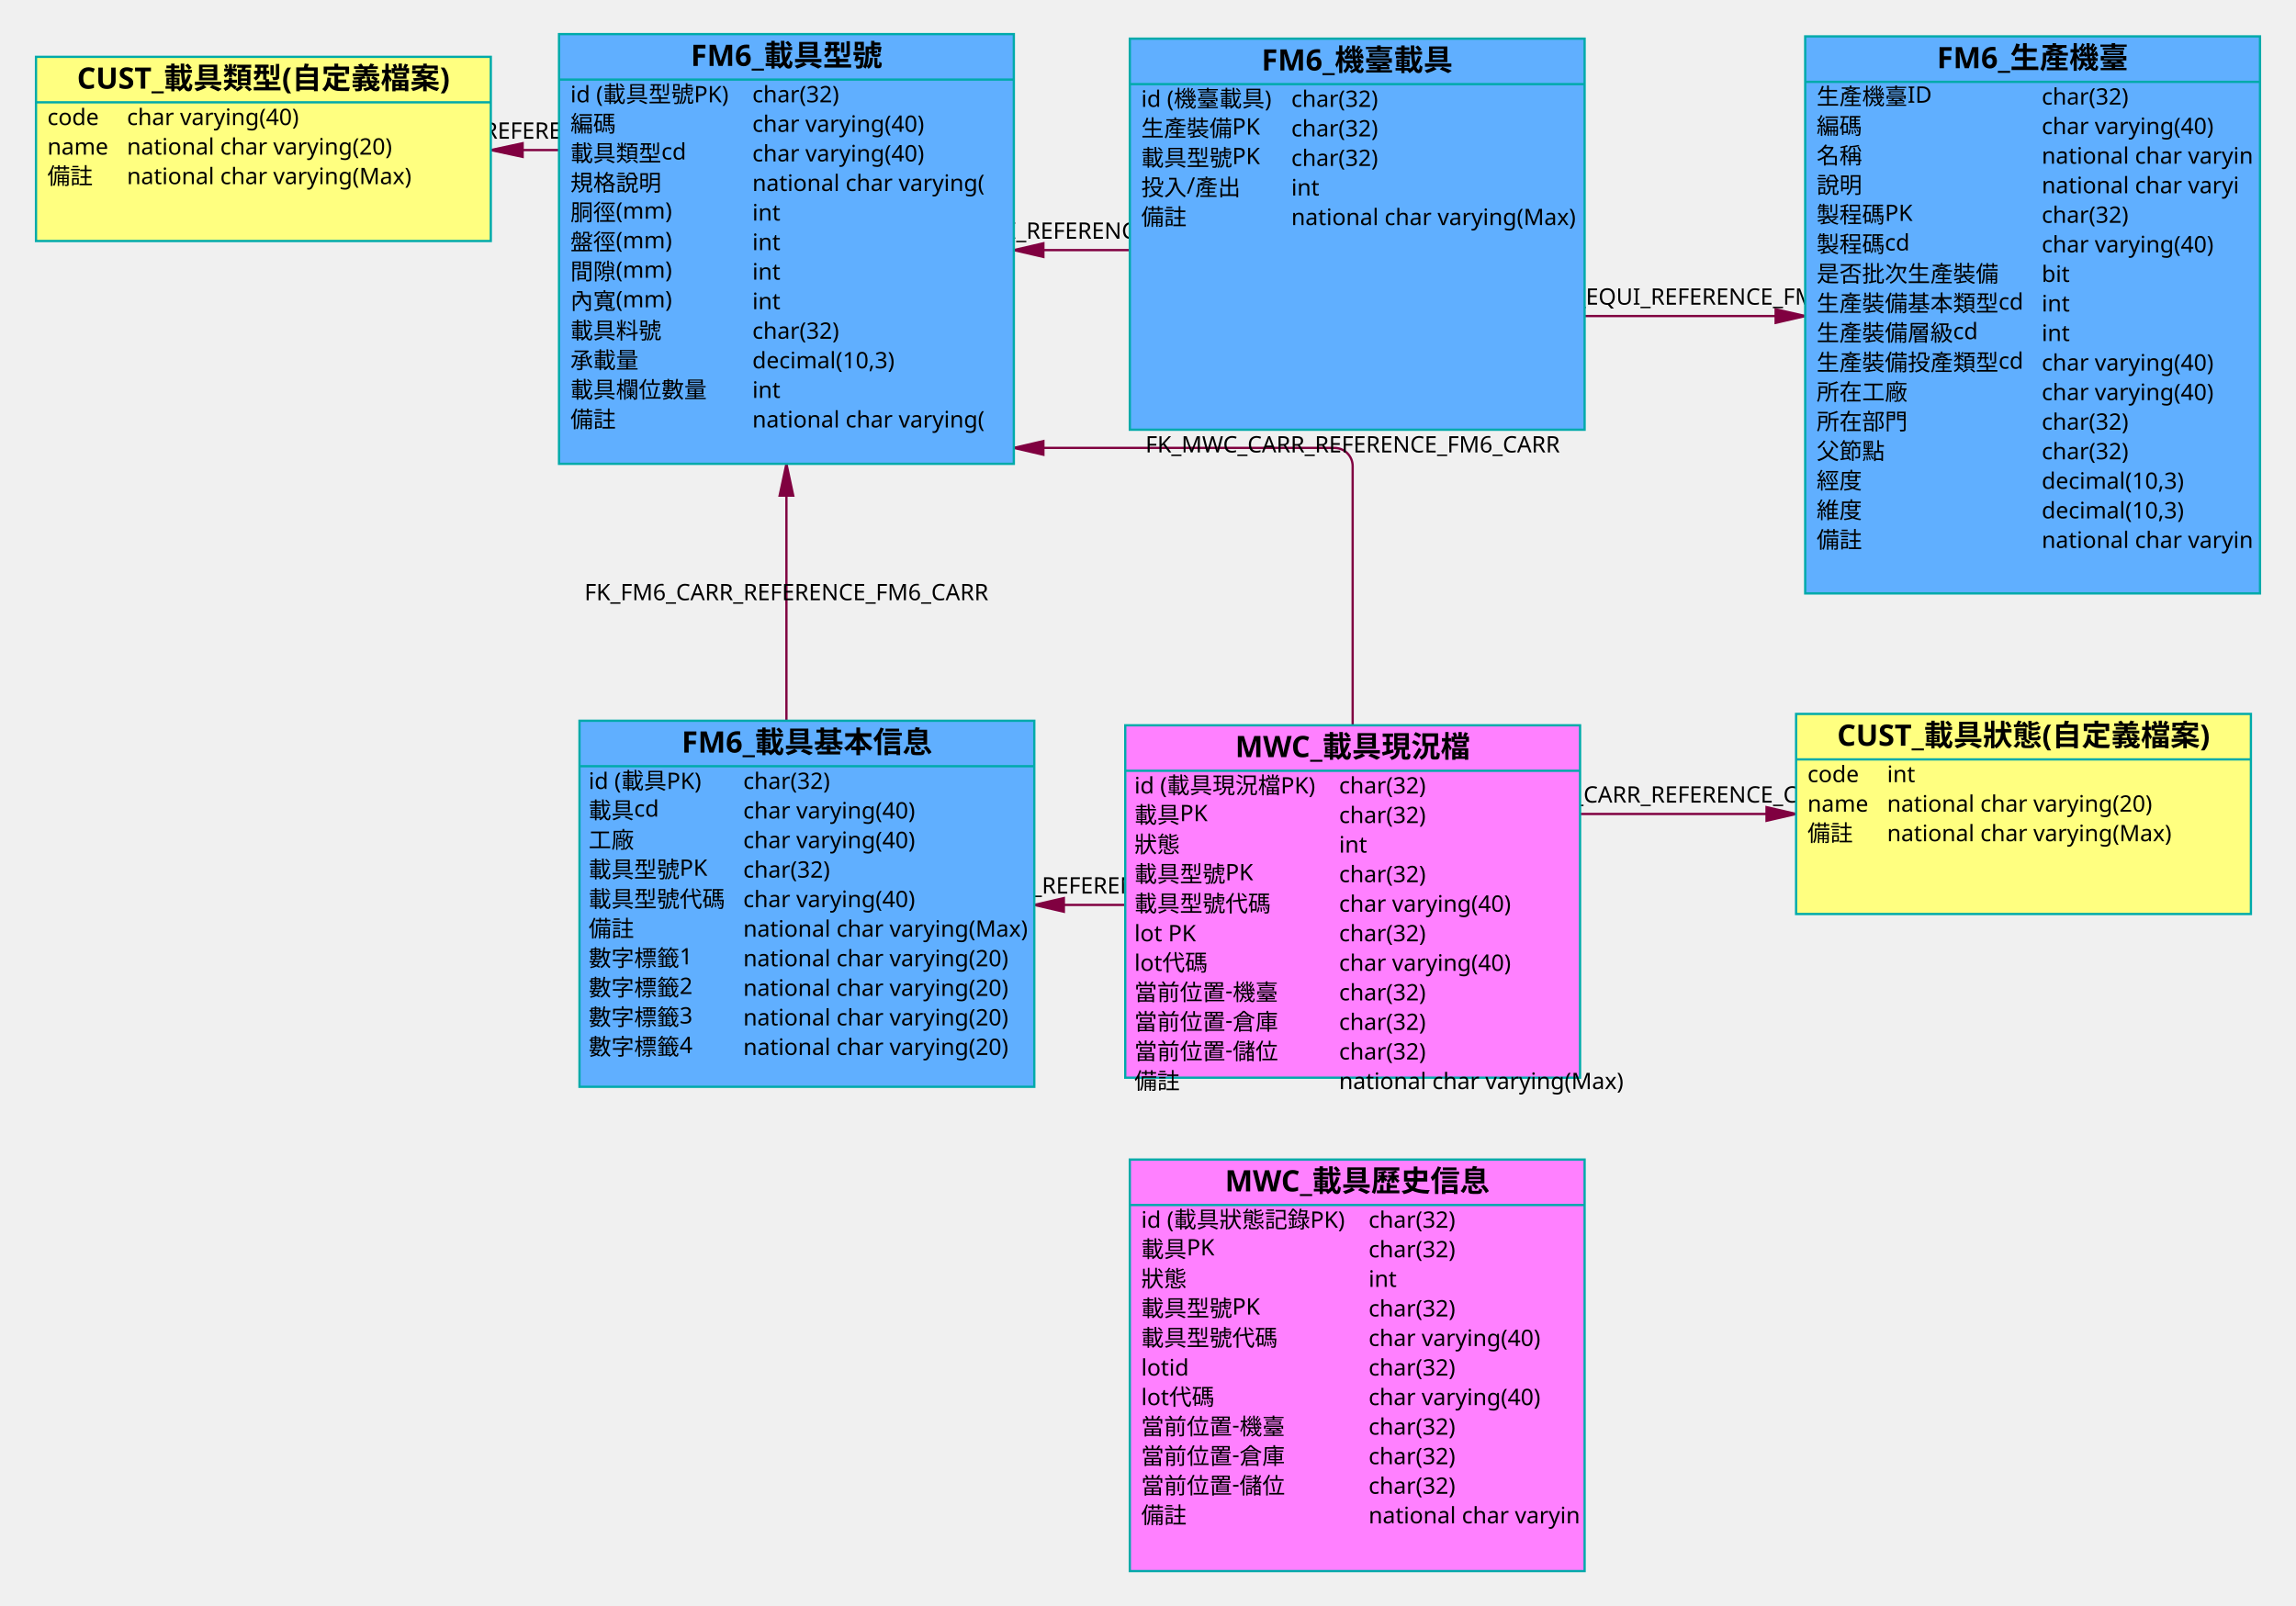
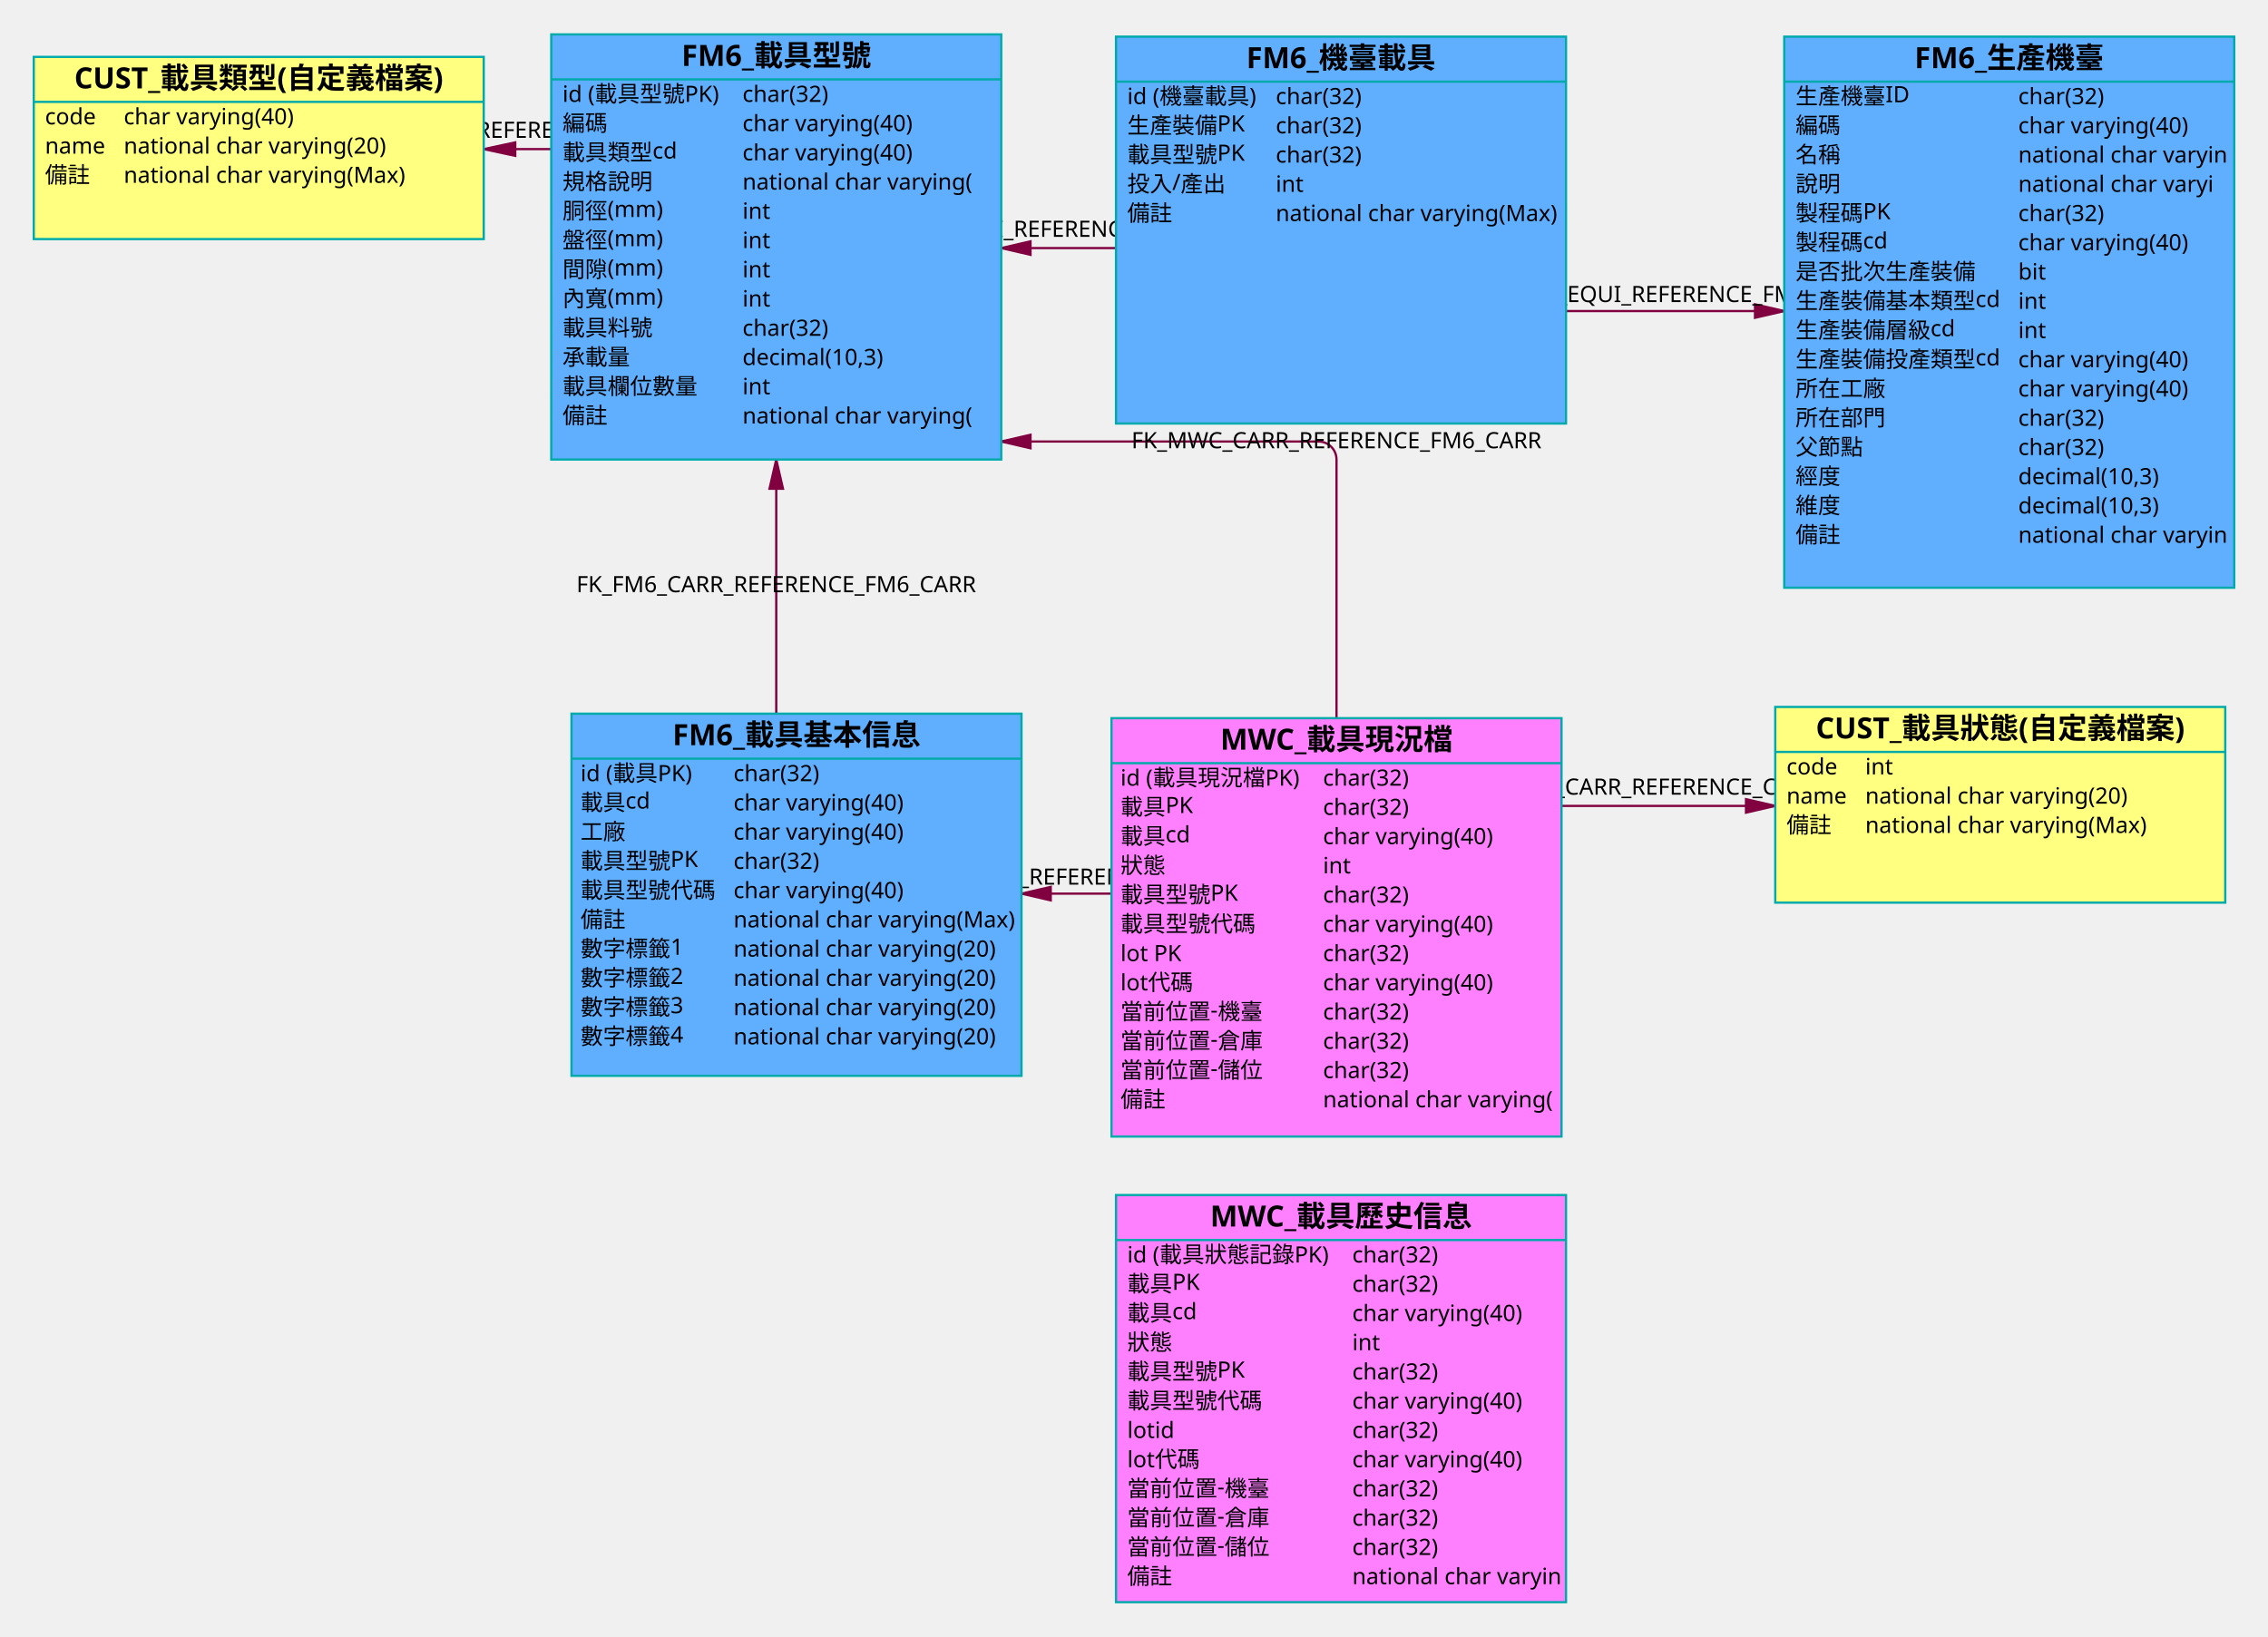
- <svg xmlns="http://www.w3.org/2000/svg" xmlns:xlink="http://www.w3.org/1999/xlink" width="266mm" height="186mm" version="1.1" viewBox="0 0 1008 706">
+ <svg xmlns="http://www.w3.org/2000/svg" xmlns:xlink="http://www.w3.org/1999/xlink" width="266mm" height="192mm" version="1.1" viewBox="0 0 1008 727">
  <a target="_parent" xlink:href="Fact63.htm#53">
    <polyline fill="none" points="245,66 215,66" stroke="#800040" stroke-width="1" />
    <polygon fill="#800040" points="215,66 229,63 229,69" stroke="#800040" stroke-width="1" stroke-linejoin="miter" />
    <text x="230" y="61" fill="#000000" font-size="10" font-family="'Arial Unicode MS','新宋體'" text-anchor="middle">FK_FM6_CARR_REFERENCE_CUST_CAR</text>
  </a>
  <a target="_parent" xlink:href="Fact66.htm#71">
-     <polyline fill="none" points="494,398 454,398" stroke="#800040" stroke-width="1" />
-     <polygon fill="#800040" points="454,398 467,395 467,401" stroke="#800040" stroke-width="1" stroke-linejoin="miter" />
+     <polyline fill="none" points="494,397 454,397" stroke="#800040" stroke-width="1" />
+     <polygon fill="#800040" points="454,397 467,394 467,400" stroke="#800040" stroke-width="1" stroke-linejoin="miter" />
    <text x="474" y="393" fill="#000000" font-size="10" font-family="'Arial Unicode MS','新宋體'" text-anchor="middle">FK_MWC_CARR_REFERENCE_FM6_CARR</text>
  </a>
  <a target="_parent" xlink:href="Fact78.htm#142">
    <polyline fill="none" points="694,358 789,358" stroke="#800040" stroke-width="1" />
    <polygon fill="#800040" points="789,358 776,361 776,355" stroke="#800040" stroke-width="1" stroke-linejoin="miter" />
    <text x="741" y="353" fill="#000000" font-size="10" font-family="'Arial Unicode MS','新宋體'" text-anchor="middle">FK_MWC_CARR_REFERENCE_CUST_CAR</text>
  </a>
  <a target="_parent" xlink:href="Fact69.htm#89">
    <polyline fill="none" points="496,110 445,110" stroke="#800040" stroke-width="1" />
    <polygon fill="#800040" points="445,110 458,107 458,113" stroke="#800040" stroke-width="1" stroke-linejoin="miter" />
    <text x="470" y="105" fill="#000000" font-size="10" font-family="'Arial Unicode MS','新宋體'" text-anchor="middle">FK_FM6_EQUI_REFERENCE_FM6_CARR</text>
  </a>
  <a target="_parent" xlink:href="Fact70.htm#95">
-     <polyline fill="none" points="696,139 793,139" stroke="#800040" stroke-width="1" />
-     <polygon fill="#800040" points="793,139 780,142 780,136" stroke="#800040" stroke-width="1" stroke-linejoin="miter" />
+     <polyline fill="none" points="696,138 793,138" stroke="#800040" stroke-width="1" />
+     <polygon fill="#800040" points="793,138 780,141 780,135" stroke="#800040" stroke-width="1" stroke-linejoin="miter" />
    <text x="744" y="134" fill="#000000" font-size="10" font-family="'Arial Unicode MS','新宋體'" text-anchor="middle">FK_FM6_EQUI_REFERENCE_FM6_EQUI</text>
  </a>
  <a target="_parent" xlink:href="Fact65.htm#65">
    <polyline fill="none" points="345,317 345,204" stroke="#800040" stroke-width="1" />
-     <polygon fill="#800040" points="345,204 348,218 342,218" stroke="#800040" stroke-width="1" stroke-linejoin="miter" />
-     <text x="345" y="264" fill="#000000" font-size="10" font-family="'Arial Unicode MS','新宋體'" text-anchor="middle">FK_FM6_CARR_REFERENCE_FM6_CARR</text>
+     <polygon fill="#800040" points="345,204 348,217 342,217" stroke="#800040" stroke-width="1" stroke-linejoin="miter" />
+     <text x="345" y="263" fill="#000000" font-size="10" font-family="'Arial Unicode MS','新宋體'" text-anchor="middle">FK_FM6_CARR_REFERENCE_FM6_CARR</text>
  </a>
  <a target="_parent" xlink:href="Fact77.htm#136">
-     <path d="M594,319 L594,205 A8,8 0 0,0 586,197 L445,197" fill="none" stroke="#800040" stroke-width="1" />
-     <polygon fill="#800040" points="445,197 458,194 458,200" stroke="#800040" stroke-width="1" stroke-linejoin="miter" />
+     <path d="M594,319 L594,204 A8,8 0 0,0 586,196 L445,196" fill="none" stroke="#800040" stroke-width="1" />
+     <polygon fill="#800040" points="445,196 458,193 458,199" stroke="#800040" stroke-width="1" stroke-linejoin="miter" />
    <text x="594" y="199" fill="#000000" font-size="10" font-family="'Arial Unicode MS','新宋體'" text-anchor="middle">FK_MWC_CARR_REFERENCE_FM6_CARR</text>
  </a>
  <a target="_parent" xlink:href="Fact28.htm#398">
    <rect x="15" y="25" fill="#ffffff" width="0" height="0" stroke="none" stroke-width="0" />
    <rect x="15" y="25" fill="#ffff80" width="200" height="81" stroke="#00aaaa" stroke-width="1" />
    <text x="115" y="39" fill="#000000" font-size="13" font-family="'Arial Unicode MS','微軟雅黑'" font-weight="bold" text-anchor="middle">CUST_載具類型(自定義檔案)</text>
    <line x1="15" x2="215" y1="45" y2="45" stroke="#00aaaa" stroke-width="1" />
    <text x="20" y="55" fill="#000000" font-size="10" font-family="'Arial Unicode MS','微軟雅黑'" text-anchor="start">code</text>
    <text x="20" y="68" fill="#000000" font-size="10" font-family="'Arial Unicode MS','微軟雅黑'" text-anchor="start">name</text>
    <text x="20" y="81" fill="#000000" font-size="10" font-family="'Arial Unicode MS','微軟雅黑'" text-anchor="start">備註</text>
    <text x="55" y="55" fill="#000000" font-size="10" font-family="'Arial Unicode MS','微軟雅黑'" text-anchor="start">char varying(40)</text>
    <text x="55" y="68" fill="#000000" font-size="10" font-family="'Arial Unicode MS','微軟雅黑'" text-anchor="start">national char varying(20)</text>
    <text x="55" y="81" fill="#000000" font-size="10" font-family="'Arial Unicode MS','微軟雅黑'" text-anchor="start">national char varying(Max)</text>
  </a>
  <a target="_parent" xlink:href="Fact42.htm#1297">
    <rect x="245" y="15" fill="#ffffff" width="0" height="0" stroke="none" stroke-width="0" />
    <rect x="245" y="15" fill="#60afff" width="200" height="189" stroke="#00aaaa" stroke-width="1" />
    <text x="345" y="29" fill="#000000" font-size="13" font-family="'Arial Unicode MS','微軟雅黑'" font-weight="bold" text-anchor="middle">FM6_載具型號</text>
    <line x1="245" x2="445" y1="35" y2="35" stroke="#00aaaa" stroke-width="1" />
    <text x="250" y="45" fill="#000000" font-size="10" font-family="'Arial Unicode MS','微軟雅黑'" text-anchor="start">id (載具型號PK)</text>
    <text x="250" y="58" fill="#000000" font-size="10" font-family="'Arial Unicode MS','微軟雅黑'" text-anchor="start">編碼</text>
    <text x="250" y="71" fill="#000000" font-size="10" font-family="'Arial Unicode MS','微軟雅黑'" text-anchor="start">載具類型cd</text>
    <text x="250" y="84" fill="#000000" font-size="10" font-family="'Arial Unicode MS','微軟雅黑'" text-anchor="start">規格說明</text>
    <text x="250" y="97" fill="#000000" font-size="10" font-family="'Arial Unicode MS','微軟雅黑'" text-anchor="start">胴徑(mm)</text>
    <text x="250" y="110" fill="#000000" font-size="10" font-family="'Arial Unicode MS','微軟雅黑'" text-anchor="start">盤徑(mm)</text>
    <text x="250" y="123" fill="#000000" font-size="10" font-family="'Arial Unicode MS','微軟雅黑'" text-anchor="start">間隙(mm)</text>
    <text x="250" y="136" fill="#000000" font-size="10" font-family="'Arial Unicode MS','微軟雅黑'" text-anchor="start">內寬(mm)</text>
    <text x="250" y="149" fill="#000000" font-size="10" font-family="'Arial Unicode MS','微軟雅黑'" text-anchor="start">載具料號</text>
    <text x="250" y="162" fill="#000000" font-size="10" font-family="'Arial Unicode MS','微軟雅黑'" text-anchor="start">承載量</text>
    <text x="250" y="175" fill="#000000" font-size="10" font-family="'Arial Unicode MS','微軟雅黑'" text-anchor="start">載具欄位數量</text>
    <text x="250" y="188" fill="#000000" font-size="10" font-family="'Arial Unicode MS','微軟雅黑'" text-anchor="start">備註</text>
    <text x="330" y="45" fill="#000000" font-size="10" font-family="'Arial Unicode MS','微軟雅黑'" text-anchor="start">char(32)</text>
    <text x="330" y="58" fill="#000000" font-size="10" font-family="'Arial Unicode MS','微軟雅黑'" text-anchor="start">char varying(40)</text>
    <text x="330" y="71" fill="#000000" font-size="10" font-family="'Arial Unicode MS','微軟雅黑'" text-anchor="start">char varying(40)</text>
    <text x="330" y="84" fill="#000000" font-size="10" font-family="'Arial Unicode MS','微軟雅黑'" text-anchor="start">national char varying(</text>
    <text x="330" y="97" fill="#000000" font-size="10" font-family="'Arial Unicode MS','微軟雅黑'" text-anchor="start">int</text>
    <text x="330" y="110" fill="#000000" font-size="10" font-family="'Arial Unicode MS','微軟雅黑'" text-anchor="start">int</text>
    <text x="330" y="123" fill="#000000" font-size="10" font-family="'Arial Unicode MS','微軟雅黑'" text-anchor="start">int</text>
    <text x="330" y="136" fill="#000000" font-size="10" font-family="'Arial Unicode MS','微軟雅黑'" text-anchor="start">int</text>
    <text x="330" y="149" fill="#000000" font-size="10" font-family="'Arial Unicode MS','微軟雅黑'" text-anchor="start">char(32)</text>
    <text x="330" y="162" fill="#000000" font-size="10" font-family="'Arial Unicode MS','微軟雅黑'" text-anchor="start">decimal(10,3)</text>
    <text x="330" y="175" fill="#000000" font-size="10" font-family="'Arial Unicode MS','微軟雅黑'" text-anchor="start">int</text>
    <text x="330" y="188" fill="#000000" font-size="10" font-family="'Arial Unicode MS','微軟雅黑'" text-anchor="start">national char varying(</text>
  </a>
  <a target="_parent" xlink:href="Fact27.htm#369">
    <rect x="789" y="314" fill="#ffffff" width="0" height="0" stroke="none" stroke-width="0" />
-     <rect x="789" y="314" fill="#ffff80" width="200" height="88" stroke="#00aaaa" stroke-width="1" />
+     <rect x="789" y="314" fill="#ffff80" width="200" height="87" stroke="#00aaaa" stroke-width="1" />
    <text x="889" y="328" fill="#000000" font-size="13" font-family="'Arial Unicode MS','微軟雅黑'" font-weight="bold" text-anchor="middle">CUST_載具狀態(自定義檔案)</text>
    <line x1="789" x2="989" y1="334" y2="334" stroke="#00aaaa" stroke-width="1" />
    <text x="794" y="344" fill="#000000" font-size="10" font-family="'Arial Unicode MS','微軟雅黑'" text-anchor="start">code</text>
    <text x="794" y="357" fill="#000000" font-size="10" font-family="'Arial Unicode MS','微軟雅黑'" text-anchor="start">name</text>
    <text x="794" y="370" fill="#000000" font-size="10" font-family="'Arial Unicode MS','微軟雅黑'" text-anchor="start">備註</text>
    <text x="829" y="344" fill="#000000" font-size="10" font-family="'Arial Unicode MS','微軟雅黑'" text-anchor="start">int</text>
    <text x="829" y="357" fill="#000000" font-size="10" font-family="'Arial Unicode MS','微軟雅黑'" text-anchor="start">national char varying(20)</text>
    <text x="829" y="370" fill="#000000" font-size="10" font-family="'Arial Unicode MS','微軟雅黑'" text-anchor="start">national char varying(Max)</text>
  </a>
  <a target="_parent" xlink:href="Fact43.htm#1389">
    <rect x="254" y="317" fill="#ffffff" width="0" height="0" stroke="none" stroke-width="0" />
    <rect x="254" y="317" fill="#60afff" width="200" height="161" stroke="#00aaaa" stroke-width="1" />
    <text x="354" y="331" fill="#000000" font-size="13" font-family="'Arial Unicode MS','微軟雅黑'" font-weight="bold" text-anchor="middle">FM6_載具基本信息</text>
    <line x1="254" x2="454" y1="337" y2="337" stroke="#00aaaa" stroke-width="1" />
    <text x="258" y="347" fill="#000000" font-size="10" font-family="'Arial Unicode MS','微軟雅黑'" text-anchor="start">id (載具PK)</text>
    <text x="258" y="360" fill="#000000" font-size="10" font-family="'Arial Unicode MS','微軟雅黑'" text-anchor="start">載具cd</text>
    <text x="258" y="373" fill="#000000" font-size="10" font-family="'Arial Unicode MS','微軟雅黑'" text-anchor="start">工廠</text>
    <text x="258" y="386" fill="#000000" font-size="10" font-family="'Arial Unicode MS','微軟雅黑'" text-anchor="start">載具型號PK</text>
    <text x="258" y="399" fill="#000000" font-size="10" font-family="'Arial Unicode MS','微軟雅黑'" text-anchor="start">載具型號代碼</text>
    <text x="258" y="412" fill="#000000" font-size="10" font-family="'Arial Unicode MS','微軟雅黑'" text-anchor="start">備註</text>
    <text x="258" y="425" fill="#000000" font-size="10" font-family="'Arial Unicode MS','微軟雅黑'" text-anchor="start">數字標籤1</text>
    <text x="258" y="438" fill="#000000" font-size="10" font-family="'Arial Unicode MS','微軟雅黑'" text-anchor="start">數字標籤2</text>
    <text x="258" y="451" fill="#000000" font-size="10" font-family="'Arial Unicode MS','微軟雅黑'" text-anchor="start">數字標籤3</text>
    <text x="258" y="464" fill="#000000" font-size="10" font-family="'Arial Unicode MS','微軟雅黑'" text-anchor="start">數字標籤4</text>
    <text x="326" y="347" fill="#000000" font-size="10" font-family="'Arial Unicode MS','微軟雅黑'" text-anchor="start">char(32)</text>
    <text x="326" y="360" fill="#000000" font-size="10" font-family="'Arial Unicode MS','微軟雅黑'" text-anchor="start">char varying(40)</text>
    <text x="326" y="373" fill="#000000" font-size="10" font-family="'Arial Unicode MS','微軟雅黑'" text-anchor="start">char varying(40)</text>
    <text x="326" y="386" fill="#000000" font-size="10" font-family="'Arial Unicode MS','微軟雅黑'" text-anchor="start">char(32)</text>
    <text x="326" y="399" fill="#000000" font-size="10" font-family="'Arial Unicode MS','微軟雅黑'" text-anchor="start">char varying(40)</text>
    <text x="326" y="412" fill="#000000" font-size="10" font-family="'Arial Unicode MS','微軟雅黑'" text-anchor="start">national char varying(Max)</text>
    <text x="326" y="425" fill="#000000" font-size="10" font-family="'Arial Unicode MS','微軟雅黑'" text-anchor="start">national char varying(20)</text>
    <text x="326" y="438" fill="#000000" font-size="10" font-family="'Arial Unicode MS','微軟雅黑'" text-anchor="start">national char varying(20)</text>
    <text x="326" y="451" fill="#000000" font-size="10" font-family="'Arial Unicode MS','微軟雅黑'" text-anchor="start">national char varying(20)</text>
    <text x="326" y="464" fill="#000000" font-size="10" font-family="'Arial Unicode MS','微軟雅黑'" text-anchor="start">national char varying(20)</text>
  </a>
-   <a target="_parent" xlink:href="Fact54.htm#2304">
+   <a target="_parent" xlink:href="Fact54.htm#2310">
    <rect x="494" y="319" fill="#ffffff" width="0" height="0" stroke="none" stroke-width="0" />
-     <rect x="494" y="319" fill="#ff80ff" width="200" height="155" stroke="#00aaaa" stroke-width="1" />
+     <rect x="494" y="319" fill="#ff80ff" width="200" height="186" stroke="#00aaaa" stroke-width="1" />
    <text x="594" y="333" fill="#000000" font-size="13" font-family="'Arial Unicode MS','微軟雅黑'" font-weight="bold" text-anchor="middle">MWC_載具現況檔</text>
    <line x1="494" x2="694" y1="339" y2="339" stroke="#00aaaa" stroke-width="1" />
    <text x="498" y="349" fill="#000000" font-size="10" font-family="'Arial Unicode MS','微軟雅黑'" text-anchor="start">id (載具現況檔PK)</text>
    <text x="498" y="362" fill="#000000" font-size="10" font-family="'Arial Unicode MS','微軟雅黑'" text-anchor="start">載具PK</text>
-     <text x="498" y="375" fill="#000000" font-size="10" font-family="'Arial Unicode MS','微軟雅黑'" text-anchor="start">狀態</text>
-     <text x="498" y="388" fill="#000000" font-size="10" font-family="'Arial Unicode MS','微軟雅黑'" text-anchor="start">載具型號PK</text>
-     <text x="498" y="401" fill="#000000" font-size="10" font-family="'Arial Unicode MS','微軟雅黑'" text-anchor="start">載具型號代碼</text>
-     <text x="498" y="414" fill="#000000" font-size="10" font-family="'Arial Unicode MS','微軟雅黑'" text-anchor="start">lot PK</text>
-     <text x="498" y="427" fill="#000000" font-size="10" font-family="'Arial Unicode MS','微軟雅黑'" text-anchor="start">lot代碼</text>
-     <text x="498" y="440" fill="#000000" font-size="10" font-family="'Arial Unicode MS','微軟雅黑'" text-anchor="start">當前位置-機臺</text>
-     <text x="498" y="453" fill="#000000" font-size="10" font-family="'Arial Unicode MS','微軟雅黑'" text-anchor="start">當前位置-倉庫</text>
-     <text x="498" y="466" fill="#000000" font-size="10" font-family="'Arial Unicode MS','微軟雅黑'" text-anchor="start">當前位置-儲位</text>
-     <text x="498" y="479" fill="#000000" font-size="10" font-family="'Arial Unicode MS','微軟雅黑'" text-anchor="start">備註</text>
+     <text x="498" y="375" fill="#000000" font-size="10" font-family="'Arial Unicode MS','微軟雅黑'" text-anchor="start">載具cd</text>
+     <text x="498" y="388" fill="#000000" font-size="10" font-family="'Arial Unicode MS','微軟雅黑'" text-anchor="start">狀態</text>
+     <text x="498" y="401" fill="#000000" font-size="10" font-family="'Arial Unicode MS','微軟雅黑'" text-anchor="start">載具型號PK</text>
+     <text x="498" y="414" fill="#000000" font-size="10" font-family="'Arial Unicode MS','微軟雅黑'" text-anchor="start">載具型號代碼</text>
+     <text x="498" y="427" fill="#000000" font-size="10" font-family="'Arial Unicode MS','微軟雅黑'" text-anchor="start">lot PK</text>
+     <text x="498" y="440" fill="#000000" font-size="10" font-family="'Arial Unicode MS','微軟雅黑'" text-anchor="start">lot代碼</text>
+     <text x="498" y="453" fill="#000000" font-size="10" font-family="'Arial Unicode MS','微軟雅黑'" text-anchor="start">當前位置-機臺</text>
+     <text x="498" y="466" fill="#000000" font-size="10" font-family="'Arial Unicode MS','微軟雅黑'" text-anchor="start">當前位置-倉庫</text>
+     <text x="498" y="479" fill="#000000" font-size="10" font-family="'Arial Unicode MS','微軟雅黑'" text-anchor="start">當前位置-儲位</text>
+     <text x="498" y="492" fill="#000000" font-size="10" font-family="'Arial Unicode MS','微軟雅黑'" text-anchor="start">備註</text>
    <text x="588" y="349" fill="#000000" font-size="10" font-family="'Arial Unicode MS','微軟雅黑'" text-anchor="start">char(32)</text>
    <text x="588" y="362" fill="#000000" font-size="10" font-family="'Arial Unicode MS','微軟雅黑'" text-anchor="start">char(32)</text>
-     <text x="588" y="375" fill="#000000" font-size="10" font-family="'Arial Unicode MS','微軟雅黑'" text-anchor="start">int</text>
-     <text x="588" y="388" fill="#000000" font-size="10" font-family="'Arial Unicode MS','微軟雅黑'" text-anchor="start">char(32)</text>
-     <text x="588" y="401" fill="#000000" font-size="10" font-family="'Arial Unicode MS','微軟雅黑'" text-anchor="start">char varying(40)</text>
-     <text x="588" y="414" fill="#000000" font-size="10" font-family="'Arial Unicode MS','微軟雅黑'" text-anchor="start">char(32)</text>
-     <text x="588" y="427" fill="#000000" font-size="10" font-family="'Arial Unicode MS','微軟雅黑'" text-anchor="start">char varying(40)</text>
-     <text x="588" y="440" fill="#000000" font-size="10" font-family="'Arial Unicode MS','微軟雅黑'" text-anchor="start">char(32)</text>
+     <text x="588" y="375" fill="#000000" font-size="10" font-family="'Arial Unicode MS','微軟雅黑'" text-anchor="start">char varying(40)</text>
+     <text x="588" y="388" fill="#000000" font-size="10" font-family="'Arial Unicode MS','微軟雅黑'" text-anchor="start">int</text>
+     <text x="588" y="401" fill="#000000" font-size="10" font-family="'Arial Unicode MS','微軟雅黑'" text-anchor="start">char(32)</text>
+     <text x="588" y="414" fill="#000000" font-size="10" font-family="'Arial Unicode MS','微軟雅黑'" text-anchor="start">char varying(40)</text>
+     <text x="588" y="427" fill="#000000" font-size="10" font-family="'Arial Unicode MS','微軟雅黑'" text-anchor="start">char(32)</text>
+     <text x="588" y="440" fill="#000000" font-size="10" font-family="'Arial Unicode MS','微軟雅黑'" text-anchor="start">char varying(40)</text>
    <text x="588" y="453" fill="#000000" font-size="10" font-family="'Arial Unicode MS','微軟雅黑'" text-anchor="start">char(32)</text>
    <text x="588" y="466" fill="#000000" font-size="10" font-family="'Arial Unicode MS','微軟雅黑'" text-anchor="start">char(32)</text>
-     <text x="588" y="479" fill="#000000" font-size="10" font-family="'Arial Unicode MS','微軟雅黑'" text-anchor="start">national char varying(Max)</text>
+     <text x="588" y="479" fill="#000000" font-size="10" font-family="'Arial Unicode MS','微軟雅黑'" text-anchor="start">char(32)</text>
+     <text x="588" y="492" fill="#000000" font-size="10" font-family="'Arial Unicode MS','微軟雅黑'" text-anchor="start">national char varying(</text>
  </a>
  <a target="_parent" xlink:href="Fact53.htm#2223">
-     <rect x="496" y="510" fill="#ffffff" width="0" height="0" stroke="none" stroke-width="0" />
-     <rect x="496" y="510" fill="#ff80ff" width="200" height="181" stroke="#00aaaa" stroke-width="1" />
-     <text x="596" y="524" fill="#000000" font-size="13" font-family="'Arial Unicode MS','微軟雅黑'" font-weight="bold" text-anchor="middle">MWC_載具歷史信息</text>
-     <line x1="496" x2="696" y1="530" y2="530" stroke="#00aaaa" stroke-width="1" />
-     <text x="501" y="540" fill="#000000" font-size="10" font-family="'Arial Unicode MS','微軟雅黑'" text-anchor="start">id (載具狀態記錄PK)</text>
-     <text x="501" y="553" fill="#000000" font-size="10" font-family="'Arial Unicode MS','微軟雅黑'" text-anchor="start">載具PK</text>
-     <text x="501" y="566" fill="#000000" font-size="10" font-family="'Arial Unicode MS','微軟雅黑'" text-anchor="start">狀態</text>
-     <text x="501" y="579" fill="#000000" font-size="10" font-family="'Arial Unicode MS','微軟雅黑'" text-anchor="start">載具型號PK</text>
-     <text x="501" y="592" fill="#000000" font-size="10" font-family="'Arial Unicode MS','微軟雅黑'" text-anchor="start">載具型號代碼</text>
-     <text x="501" y="605" fill="#000000" font-size="10" font-family="'Arial Unicode MS','微軟雅黑'" text-anchor="start">lotid</text>
-     <text x="501" y="618" fill="#000000" font-size="10" font-family="'Arial Unicode MS','微軟雅黑'" text-anchor="start">lot代碼</text>
-     <text x="501" y="631" fill="#000000" font-size="10" font-family="'Arial Unicode MS','微軟雅黑'" text-anchor="start">當前位置-機臺</text>
-     <text x="501" y="644" fill="#000000" font-size="10" font-family="'Arial Unicode MS','微軟雅黑'" text-anchor="start">當前位置-倉庫</text>
-     <text x="501" y="657" fill="#000000" font-size="10" font-family="'Arial Unicode MS','微軟雅黑'" text-anchor="start">當前位置-儲位</text>
-     <text x="501" y="670" fill="#000000" font-size="10" font-family="'Arial Unicode MS','微軟雅黑'" text-anchor="start">備註</text>
-     <text x="601" y="540" fill="#000000" font-size="10" font-family="'Arial Unicode MS','微軟雅黑'" text-anchor="start">char(32)</text>
-     <text x="601" y="553" fill="#000000" font-size="10" font-family="'Arial Unicode MS','微軟雅黑'" text-anchor="start">char(32)</text>
-     <text x="601" y="566" fill="#000000" font-size="10" font-family="'Arial Unicode MS','微軟雅黑'" text-anchor="start">int</text>
-     <text x="601" y="579" fill="#000000" font-size="10" font-family="'Arial Unicode MS','微軟雅黑'" text-anchor="start">char(32)</text>
-     <text x="601" y="592" fill="#000000" font-size="10" font-family="'Arial Unicode MS','微軟雅黑'" text-anchor="start">char varying(40)</text>
-     <text x="601" y="605" fill="#000000" font-size="10" font-family="'Arial Unicode MS','微軟雅黑'" text-anchor="start">char(32)</text>
-     <text x="601" y="618" fill="#000000" font-size="10" font-family="'Arial Unicode MS','微軟雅黑'" text-anchor="start">char varying(40)</text>
-     <text x="601" y="631" fill="#000000" font-size="10" font-family="'Arial Unicode MS','微軟雅黑'" text-anchor="start">char(32)</text>
-     <text x="601" y="644" fill="#000000" font-size="10" font-family="'Arial Unicode MS','微軟雅黑'" text-anchor="start">char(32)</text>
-     <text x="601" y="657" fill="#000000" font-size="10" font-family="'Arial Unicode MS','微軟雅黑'" text-anchor="start">char(32)</text>
-     <text x="601" y="670" fill="#000000" font-size="10" font-family="'Arial Unicode MS','微軟雅黑'" text-anchor="start">national char varyin</text>
+     <rect x="496" y="531" fill="#ffffff" width="0" height="0" stroke="none" stroke-width="0" />
+     <rect x="496" y="531" fill="#ff80ff" width="200" height="181" stroke="#00aaaa" stroke-width="1" />
+     <text x="596" y="545" fill="#000000" font-size="13" font-family="'Arial Unicode MS','微軟雅黑'" font-weight="bold" text-anchor="middle">MWC_載具歷史信息</text>
+     <line x1="496" x2="696" y1="551" y2="551" stroke="#00aaaa" stroke-width="1" />
+     <text x="501" y="561" fill="#000000" font-size="10" font-family="'Arial Unicode MS','微軟雅黑'" text-anchor="start">id (載具狀態記錄PK)</text>
+     <text x="501" y="574" fill="#000000" font-size="10" font-family="'Arial Unicode MS','微軟雅黑'" text-anchor="start">載具PK</text>
+     <text x="501" y="587" fill="#000000" font-size="10" font-family="'Arial Unicode MS','微軟雅黑'" text-anchor="start">載具cd</text>
+     <text x="501" y="600" fill="#000000" font-size="10" font-family="'Arial Unicode MS','微軟雅黑'" text-anchor="start">狀態</text>
+     <text x="501" y="613" fill="#000000" font-size="10" font-family="'Arial Unicode MS','微軟雅黑'" text-anchor="start">載具型號PK</text>
+     <text x="501" y="626" fill="#000000" font-size="10" font-family="'Arial Unicode MS','微軟雅黑'" text-anchor="start">載具型號代碼</text>
+     <text x="501" y="639" fill="#000000" font-size="10" font-family="'Arial Unicode MS','微軟雅黑'" text-anchor="start">lotid</text>
+     <text x="501" y="652" fill="#000000" font-size="10" font-family="'Arial Unicode MS','微軟雅黑'" text-anchor="start">lot代碼</text>
+     <text x="501" y="665" fill="#000000" font-size="10" font-family="'Arial Unicode MS','微軟雅黑'" text-anchor="start">當前位置-機臺</text>
+     <text x="501" y="678" fill="#000000" font-size="10" font-family="'Arial Unicode MS','微軟雅黑'" text-anchor="start">當前位置-倉庫</text>
+     <text x="501" y="691" fill="#000000" font-size="10" font-family="'Arial Unicode MS','微軟雅黑'" text-anchor="start">當前位置-儲位</text>
+     <text x="501" y="704" fill="#000000" font-size="10" font-family="'Arial Unicode MS','微軟雅黑'" text-anchor="start">備註</text>
+     <text x="601" y="561" fill="#000000" font-size="10" font-family="'Arial Unicode MS','微軟雅黑'" text-anchor="start">char(32)</text>
+     <text x="601" y="574" fill="#000000" font-size="10" font-family="'Arial Unicode MS','微軟雅黑'" text-anchor="start">char(32)</text>
+     <text x="601" y="587" fill="#000000" font-size="10" font-family="'Arial Unicode MS','微軟雅黑'" text-anchor="start">char varying(40)</text>
+     <text x="601" y="600" fill="#000000" font-size="10" font-family="'Arial Unicode MS','微軟雅黑'" text-anchor="start">int</text>
+     <text x="601" y="613" fill="#000000" font-size="10" font-family="'Arial Unicode MS','微軟雅黑'" text-anchor="start">char(32)</text>
+     <text x="601" y="626" fill="#000000" font-size="10" font-family="'Arial Unicode MS','微軟雅黑'" text-anchor="start">char varying(40)</text>
+     <text x="601" y="639" fill="#000000" font-size="10" font-family="'Arial Unicode MS','微軟雅黑'" text-anchor="start">char(32)</text>
+     <text x="601" y="652" fill="#000000" font-size="10" font-family="'Arial Unicode MS','微軟雅黑'" text-anchor="start">char varying(40)</text>
+     <text x="601" y="665" fill="#000000" font-size="10" font-family="'Arial Unicode MS','微軟雅黑'" text-anchor="start">char(32)</text>
+     <text x="601" y="678" fill="#000000" font-size="10" font-family="'Arial Unicode MS','微軟雅黑'" text-anchor="start">char(32)</text>
+     <text x="601" y="691" fill="#000000" font-size="10" font-family="'Arial Unicode MS','微軟雅黑'" text-anchor="start">char(32)</text>
+     <text x="601" y="704" fill="#000000" font-size="10" font-family="'Arial Unicode MS','微軟雅黑'" text-anchor="start">national char varyin</text>
  </a>
  <a target="_parent" xlink:href="Fact39.htm#1094">
    <rect x="793" y="16" fill="#ffffff" width="0" height="0" stroke="none" stroke-width="0" />
    <rect x="793" y="16" fill="#60afff" width="200" height="245" stroke="#00aaaa" stroke-width="1" />
    <text x="893" y="30" fill="#000000" font-size="13" font-family="'Arial Unicode MS','微軟雅黑'" font-weight="bold" text-anchor="middle">FM6_生產機臺</text>
    <line x1="793" x2="993" y1="36" y2="36" stroke="#00aaaa" stroke-width="1" />
    <text x="798" y="46" fill="#000000" font-size="10" font-family="'Arial Unicode MS','微軟雅黑'" text-anchor="start">生產機臺ID</text>
    <text x="798" y="59" fill="#000000" font-size="10" font-family="'Arial Unicode MS','微軟雅黑'" text-anchor="start">編碼</text>
    <text x="798" y="72" fill="#000000" font-size="10" font-family="'Arial Unicode MS','微軟雅黑'" text-anchor="start">名稱</text>
    <text x="798" y="85" fill="#000000" font-size="10" font-family="'Arial Unicode MS','微軟雅黑'" text-anchor="start">說明</text>
    <text x="798" y="98" fill="#000000" font-size="10" font-family="'Arial Unicode MS','微軟雅黑'" text-anchor="start">製程碼PK</text>
    <text x="798" y="111" fill="#000000" font-size="10" font-family="'Arial Unicode MS','微軟雅黑'" text-anchor="start">製程碼cd</text>
    <text x="798" y="124" fill="#000000" font-size="10" font-family="'Arial Unicode MS','微軟雅黑'" text-anchor="start">是否批次生產裝備</text>
    <text x="798" y="137" fill="#000000" font-size="10" font-family="'Arial Unicode MS','微軟雅黑'" text-anchor="start">生產裝備基本類型cd</text>
    <text x="798" y="150" fill="#000000" font-size="10" font-family="'Arial Unicode MS','微軟雅黑'" text-anchor="start">生產裝備層級cd</text>
    <text x="798" y="163" fill="#000000" font-size="10" font-family="'Arial Unicode MS','微軟雅黑'" text-anchor="start">生產裝備投產類型cd</text>
    <text x="798" y="176" fill="#000000" font-size="10" font-family="'Arial Unicode MS','微軟雅黑'" text-anchor="start">所在工廠</text>
    <text x="798" y="189" fill="#000000" font-size="10" font-family="'Arial Unicode MS','微軟雅黑'" text-anchor="start">所在部門</text>
    <text x="798" y="202" fill="#000000" font-size="10" font-family="'Arial Unicode MS','微軟雅黑'" text-anchor="start">父節點</text>
    <text x="798" y="215" fill="#000000" font-size="10" font-family="'Arial Unicode MS','微軟雅黑'" text-anchor="start">經度</text>
    <text x="798" y="228" fill="#000000" font-size="10" font-family="'Arial Unicode MS','微軟雅黑'" text-anchor="start">維度</text>
    <text x="798" y="241" fill="#000000" font-size="10" font-family="'Arial Unicode MS','微軟雅黑'" text-anchor="start">備註</text>
    <text x="897" y="46" fill="#000000" font-size="10" font-family="'Arial Unicode MS','微軟雅黑'" text-anchor="start">char(32)</text>
    <text x="897" y="59" fill="#000000" font-size="10" font-family="'Arial Unicode MS','微軟雅黑'" text-anchor="start">char varying(40)</text>
    <text x="897" y="72" fill="#000000" font-size="10" font-family="'Arial Unicode MS','微軟雅黑'" text-anchor="start">national char varyin</text>
    <text x="897" y="85" fill="#000000" font-size="10" font-family="'Arial Unicode MS','微軟雅黑'" text-anchor="start">national char varyi</text>
    <text x="897" y="98" fill="#000000" font-size="10" font-family="'Arial Unicode MS','微軟雅黑'" text-anchor="start">char(32)</text>
    <text x="897" y="111" fill="#000000" font-size="10" font-family="'Arial Unicode MS','微軟雅黑'" text-anchor="start">char varying(40)</text>
    <text x="897" y="124" fill="#000000" font-size="10" font-family="'Arial Unicode MS','微軟雅黑'" text-anchor="start">bit</text>
    <text x="897" y="137" fill="#000000" font-size="10" font-family="'Arial Unicode MS','微軟雅黑'" text-anchor="start">int</text>
    <text x="897" y="150" fill="#000000" font-size="10" font-family="'Arial Unicode MS','微軟雅黑'" text-anchor="start">int</text>
    <text x="897" y="163" fill="#000000" font-size="10" font-family="'Arial Unicode MS','微軟雅黑'" text-anchor="start">char varying(40)</text>
    <text x="897" y="176" fill="#000000" font-size="10" font-family="'Arial Unicode MS','微軟雅黑'" text-anchor="start">char varying(40)</text>
    <text x="897" y="189" fill="#000000" font-size="10" font-family="'Arial Unicode MS','微軟雅黑'" text-anchor="start">char(32)</text>
    <text x="897" y="202" fill="#000000" font-size="10" font-family="'Arial Unicode MS','微軟雅黑'" text-anchor="start">char(32)</text>
    <text x="897" y="215" fill="#000000" font-size="10" font-family="'Arial Unicode MS','微軟雅黑'" text-anchor="start">decimal(10,3)</text>
    <text x="897" y="228" fill="#000000" font-size="10" font-family="'Arial Unicode MS','微軟雅黑'" text-anchor="start">decimal(10,3)</text>
    <text x="897" y="241" fill="#000000" font-size="10" font-family="'Arial Unicode MS','微軟雅黑'" text-anchor="start">national char varyin</text>
  </a>
  <a target="_parent" xlink:href="Fact38.htm#1045">
-     <rect x="496" y="17" fill="#ffffff" width="0" height="0" stroke="none" stroke-width="0" />
-     <rect x="496" y="17" fill="#60afff" width="200" height="172" stroke="#00aaaa" stroke-width="1" />
-     <text x="596" y="31" fill="#000000" font-size="13" font-family="'Arial Unicode MS','微軟雅黑'" font-weight="bold" text-anchor="middle">FM6_機臺載具</text>
-     <line x1="496" x2="696" y1="37" y2="37" stroke="#00aaaa" stroke-width="1" />
-     <text x="501" y="47" fill="#000000" font-size="10" font-family="'Arial Unicode MS','微軟雅黑'" text-anchor="start">id (機臺載具)</text>
-     <text x="501" y="60" fill="#000000" font-size="10" font-family="'Arial Unicode MS','微軟雅黑'" text-anchor="start">生產裝備PK</text>
-     <text x="501" y="73" fill="#000000" font-size="10" font-family="'Arial Unicode MS','微軟雅黑'" text-anchor="start">載具型號PK</text>
-     <text x="501" y="86" fill="#000000" font-size="10" font-family="'Arial Unicode MS','微軟雅黑'" text-anchor="start">投入/產出</text>
-     <text x="501" y="99" fill="#000000" font-size="10" font-family="'Arial Unicode MS','微軟雅黑'" text-anchor="start">備註</text>
-     <text x="567" y="47" fill="#000000" font-size="10" font-family="'Arial Unicode MS','微軟雅黑'" text-anchor="start">char(32)</text>
-     <text x="567" y="60" fill="#000000" font-size="10" font-family="'Arial Unicode MS','微軟雅黑'" text-anchor="start">char(32)</text>
-     <text x="567" y="73" fill="#000000" font-size="10" font-family="'Arial Unicode MS','微軟雅黑'" text-anchor="start">char(32)</text>
-     <text x="567" y="86" fill="#000000" font-size="10" font-family="'Arial Unicode MS','微軟雅黑'" text-anchor="start">int</text>
-     <text x="567" y="99" fill="#000000" font-size="10" font-family="'Arial Unicode MS','微軟雅黑'" text-anchor="start">national char varying(Max)</text>
+     <rect x="496" y="16" fill="#ffffff" width="0" height="0" stroke="none" stroke-width="0" />
+     <rect x="496" y="16" fill="#60afff" width="200" height="172" stroke="#00aaaa" stroke-width="1" />
+     <text x="596" y="30" fill="#000000" font-size="13" font-family="'Arial Unicode MS','微軟雅黑'" font-weight="bold" text-anchor="middle">FM6_機臺載具</text>
+     <line x1="496" x2="696" y1="36" y2="36" stroke="#00aaaa" stroke-width="1" />
+     <text x="501" y="46" fill="#000000" font-size="10" font-family="'Arial Unicode MS','微軟雅黑'" text-anchor="start">id (機臺載具)</text>
+     <text x="501" y="59" fill="#000000" font-size="10" font-family="'Arial Unicode MS','微軟雅黑'" text-anchor="start">生產裝備PK</text>
+     <text x="501" y="72" fill="#000000" font-size="10" font-family="'Arial Unicode MS','微軟雅黑'" text-anchor="start">載具型號PK</text>
+     <text x="501" y="85" fill="#000000" font-size="10" font-family="'Arial Unicode MS','微軟雅黑'" text-anchor="start">投入/產出</text>
+     <text x="501" y="98" fill="#000000" font-size="10" font-family="'Arial Unicode MS','微軟雅黑'" text-anchor="start">備註</text>
+     <text x="567" y="46" fill="#000000" font-size="10" font-family="'Arial Unicode MS','微軟雅黑'" text-anchor="start">char(32)</text>
+     <text x="567" y="59" fill="#000000" font-size="10" font-family="'Arial Unicode MS','微軟雅黑'" text-anchor="start">char(32)</text>
+     <text x="567" y="72" fill="#000000" font-size="10" font-family="'Arial Unicode MS','微軟雅黑'" text-anchor="start">char(32)</text>
+     <text x="567" y="85" fill="#000000" font-size="10" font-family="'Arial Unicode MS','微軟雅黑'" text-anchor="start">int</text>
+     <text x="567" y="98" fill="#000000" font-size="10" font-family="'Arial Unicode MS','微軟雅黑'" text-anchor="start">national char varying(Max)</text>
  </a>
</svg>
